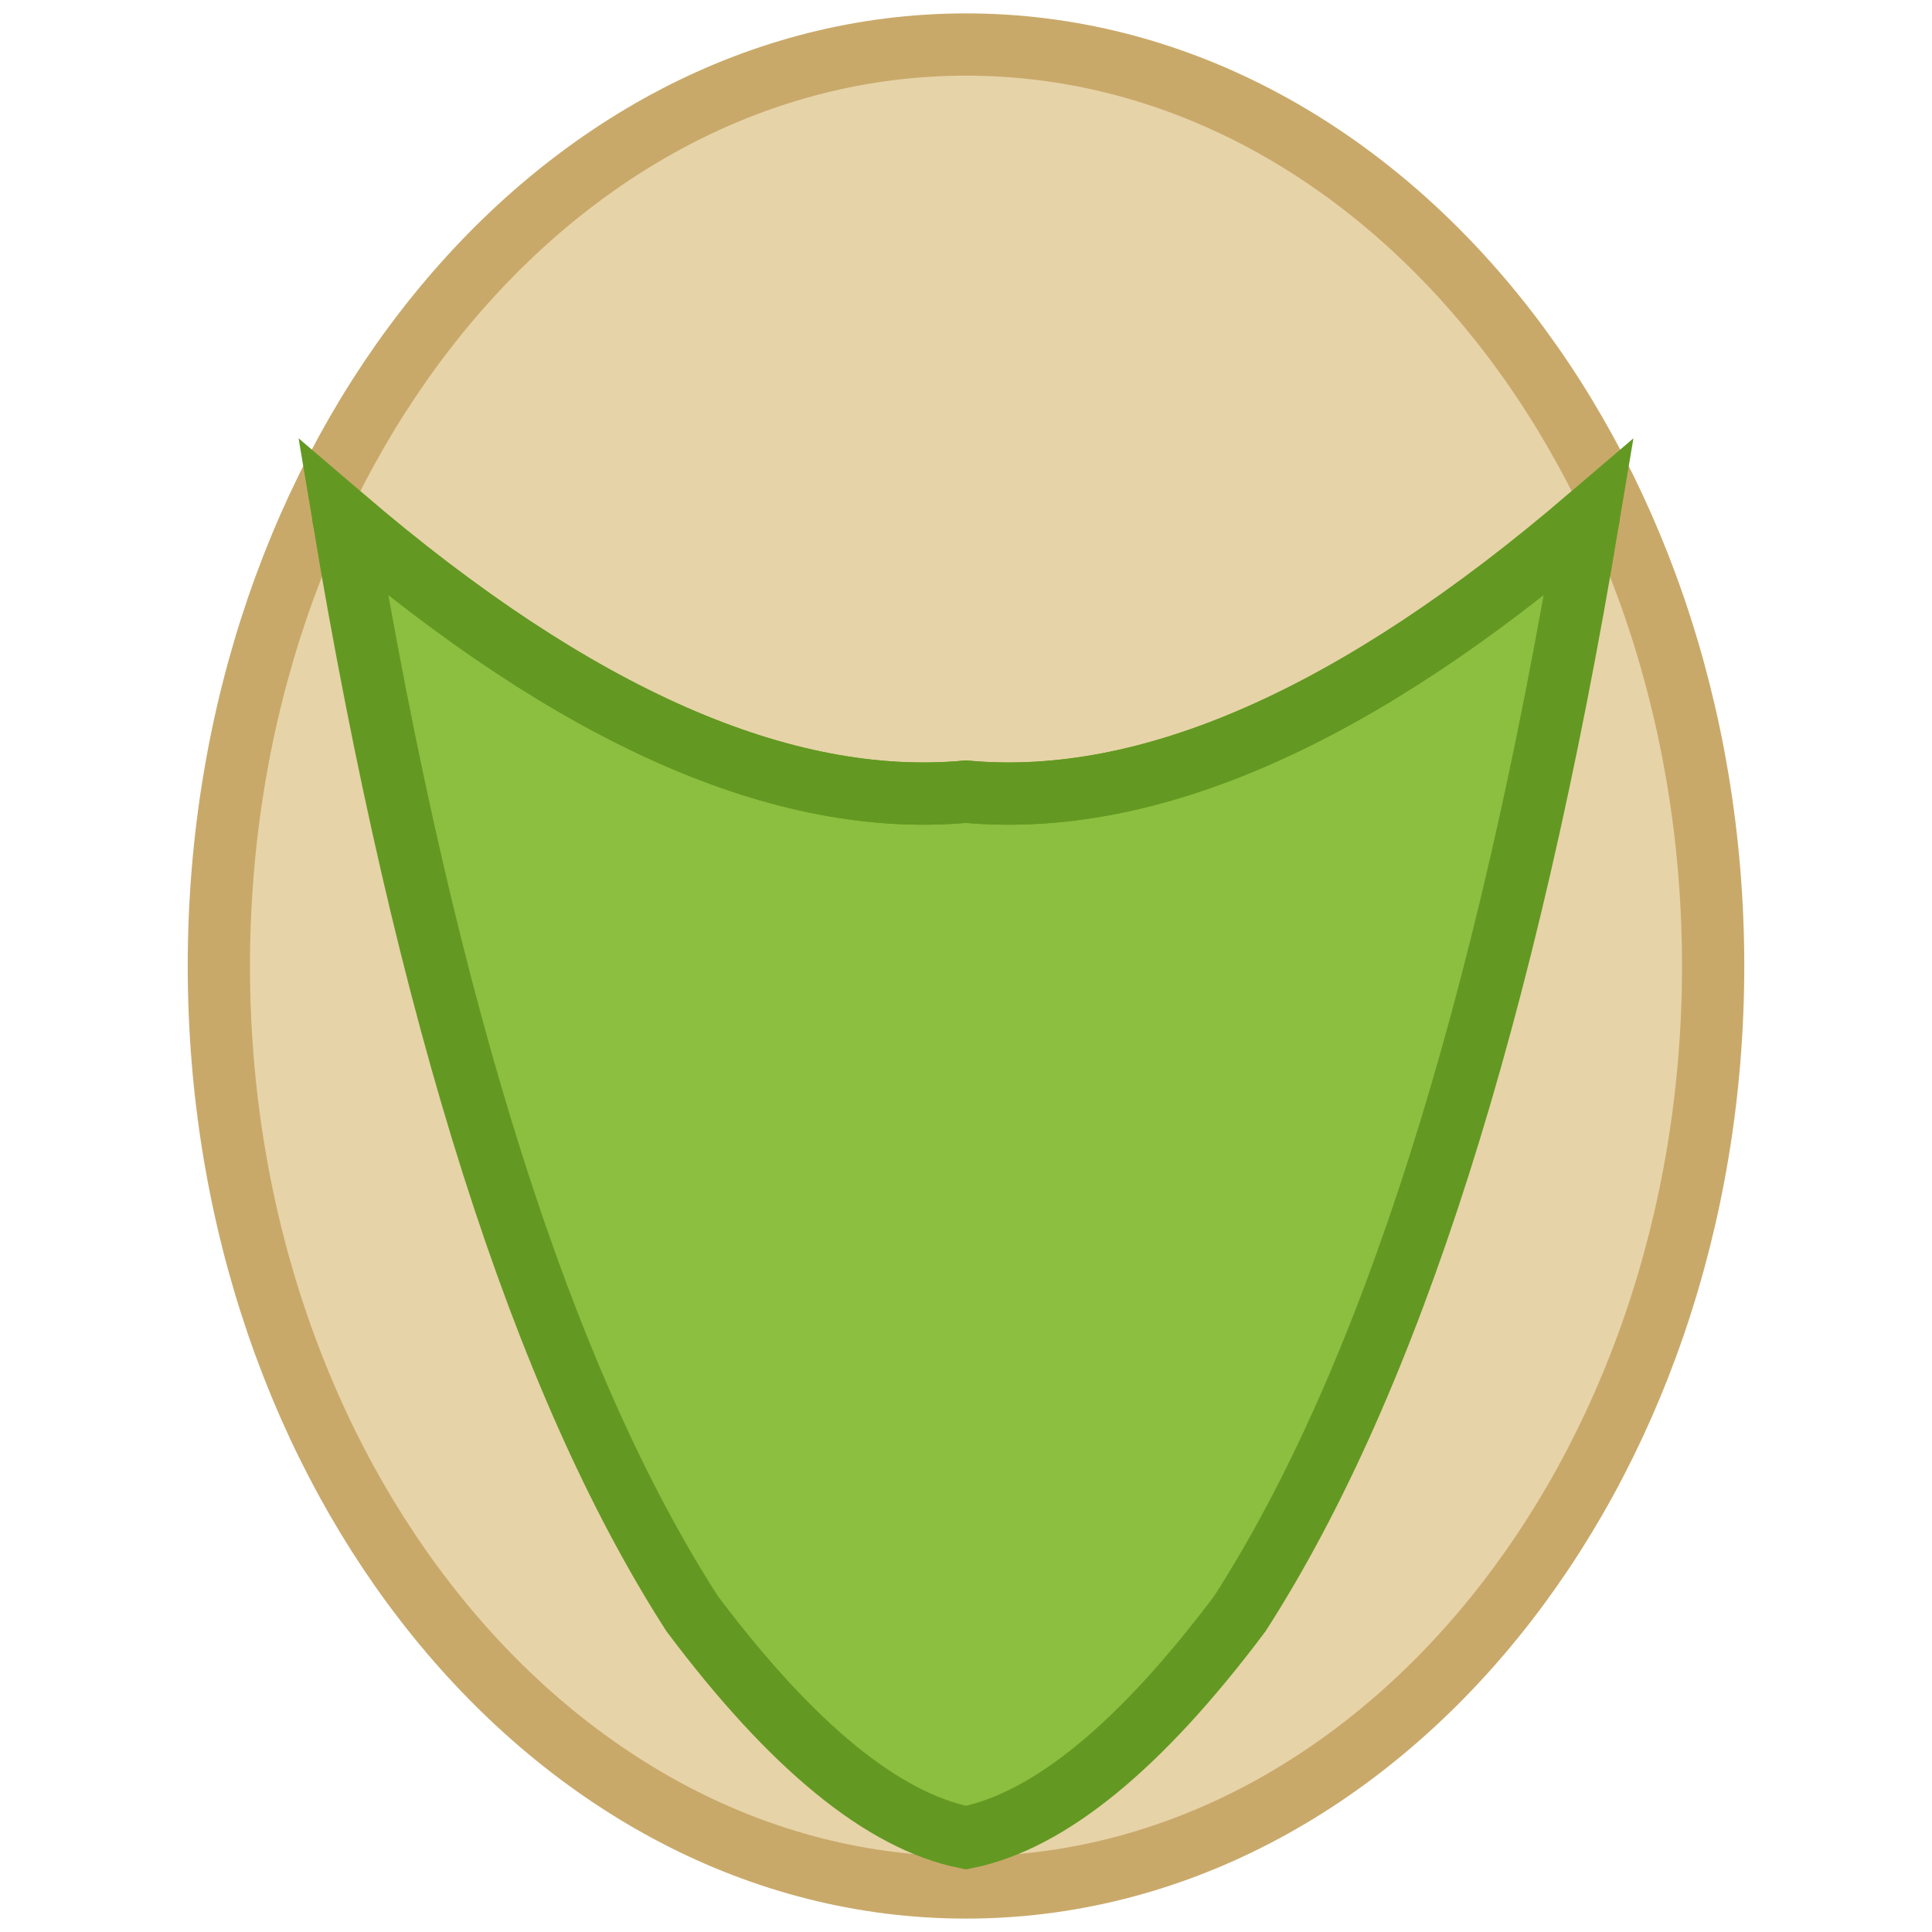
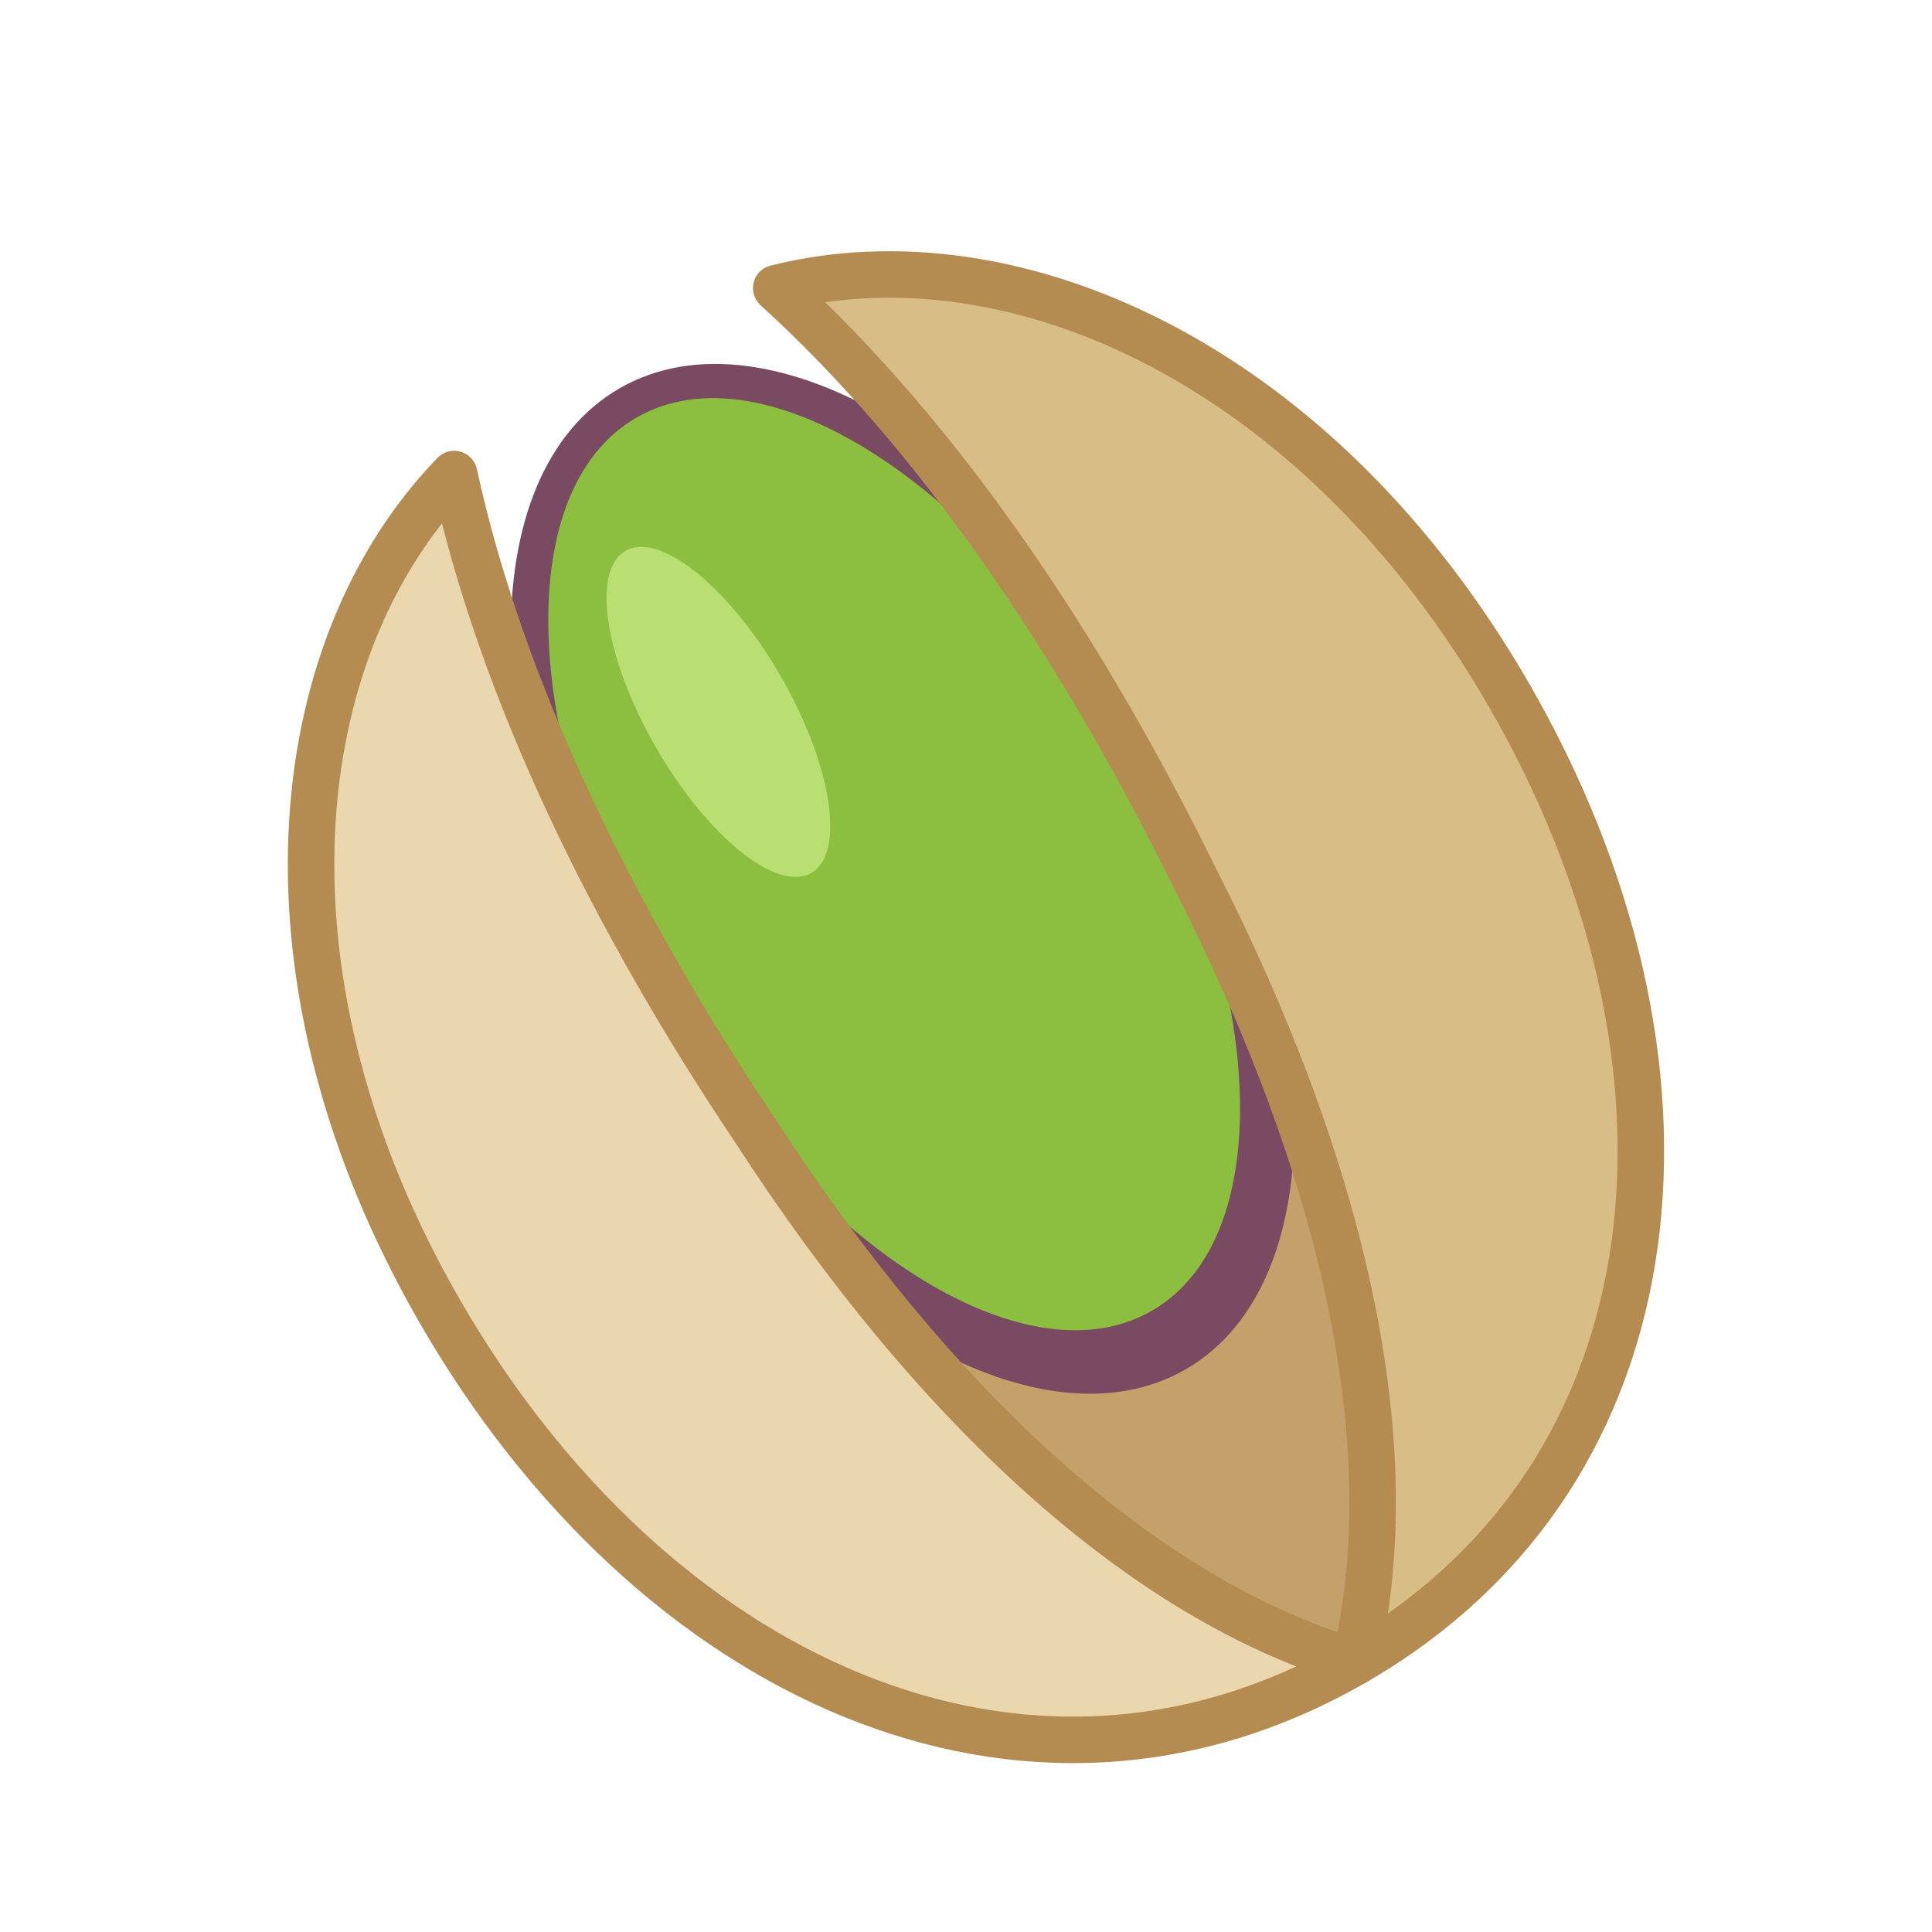
<svg xmlns="http://www.w3.org/2000/svg" viewBox="0 0 512 512" width="512" height="512" role="img" aria-label="Festuc">
-   <g transform="translate(25,-8) scale(6.6)">
-     <ellipse cx="35" cy="40" rx="30" ry="37" fill="#E7D3A8" stroke="#C9A96A" stroke-width="2.5" />
-     <path d="M 10 22 Q 24 34 35 33 Q 46 34 60 22 Q 55 52 46 66 Q 40 74 35 75 Q 30 74 24 66 Q 15 52 10 22 Z" fill="#8CBE3F" stroke="#639922" stroke-width="2.5" />
-     <path d="M 10 22 Q 24 34 35 33 Q 46 34 60 22" fill="none" stroke="#639922" stroke-width="2.5" stroke-linecap="round" />
+   <g transform="translate(256 262) rotate(-30) scale(1.12) translate(-256 -262)">
+     <path d="M196 266 C 200 344 220 408 256 446 C 292 408 312 344 316 266 Z" fill="#C4A16A" />
+     <ellipse cx="256" cy="232" rx="74" ry="134" fill="#7a4a63" />
+     <ellipse cx="256" cy="228" rx="63" ry="122" fill="#8CBE3F" />
+     <ellipse cx="238" cy="176" rx="17" ry="44" fill="#b9de72" />
+     <path d="M256 446 C 166 446 110 366 110 266 C 110 176 156 112 212 96 C 196 146 192 206 196 266 C 200 344 220 408 256 446 Z" fill="#EAD7AE" stroke="#B48C52" stroke-width="11" stroke-linejoin="round" />
+     <path d="M256 446 C 346 446 402 366 402 266 C 402 176 356 112 300 96 C 316 146 320 206 316 266 C 312 344 292 408 256 446 Z" fill="#D8BD86" stroke="#B48C52" stroke-width="11" stroke-linejoin="round" />
  </g>
</svg>
